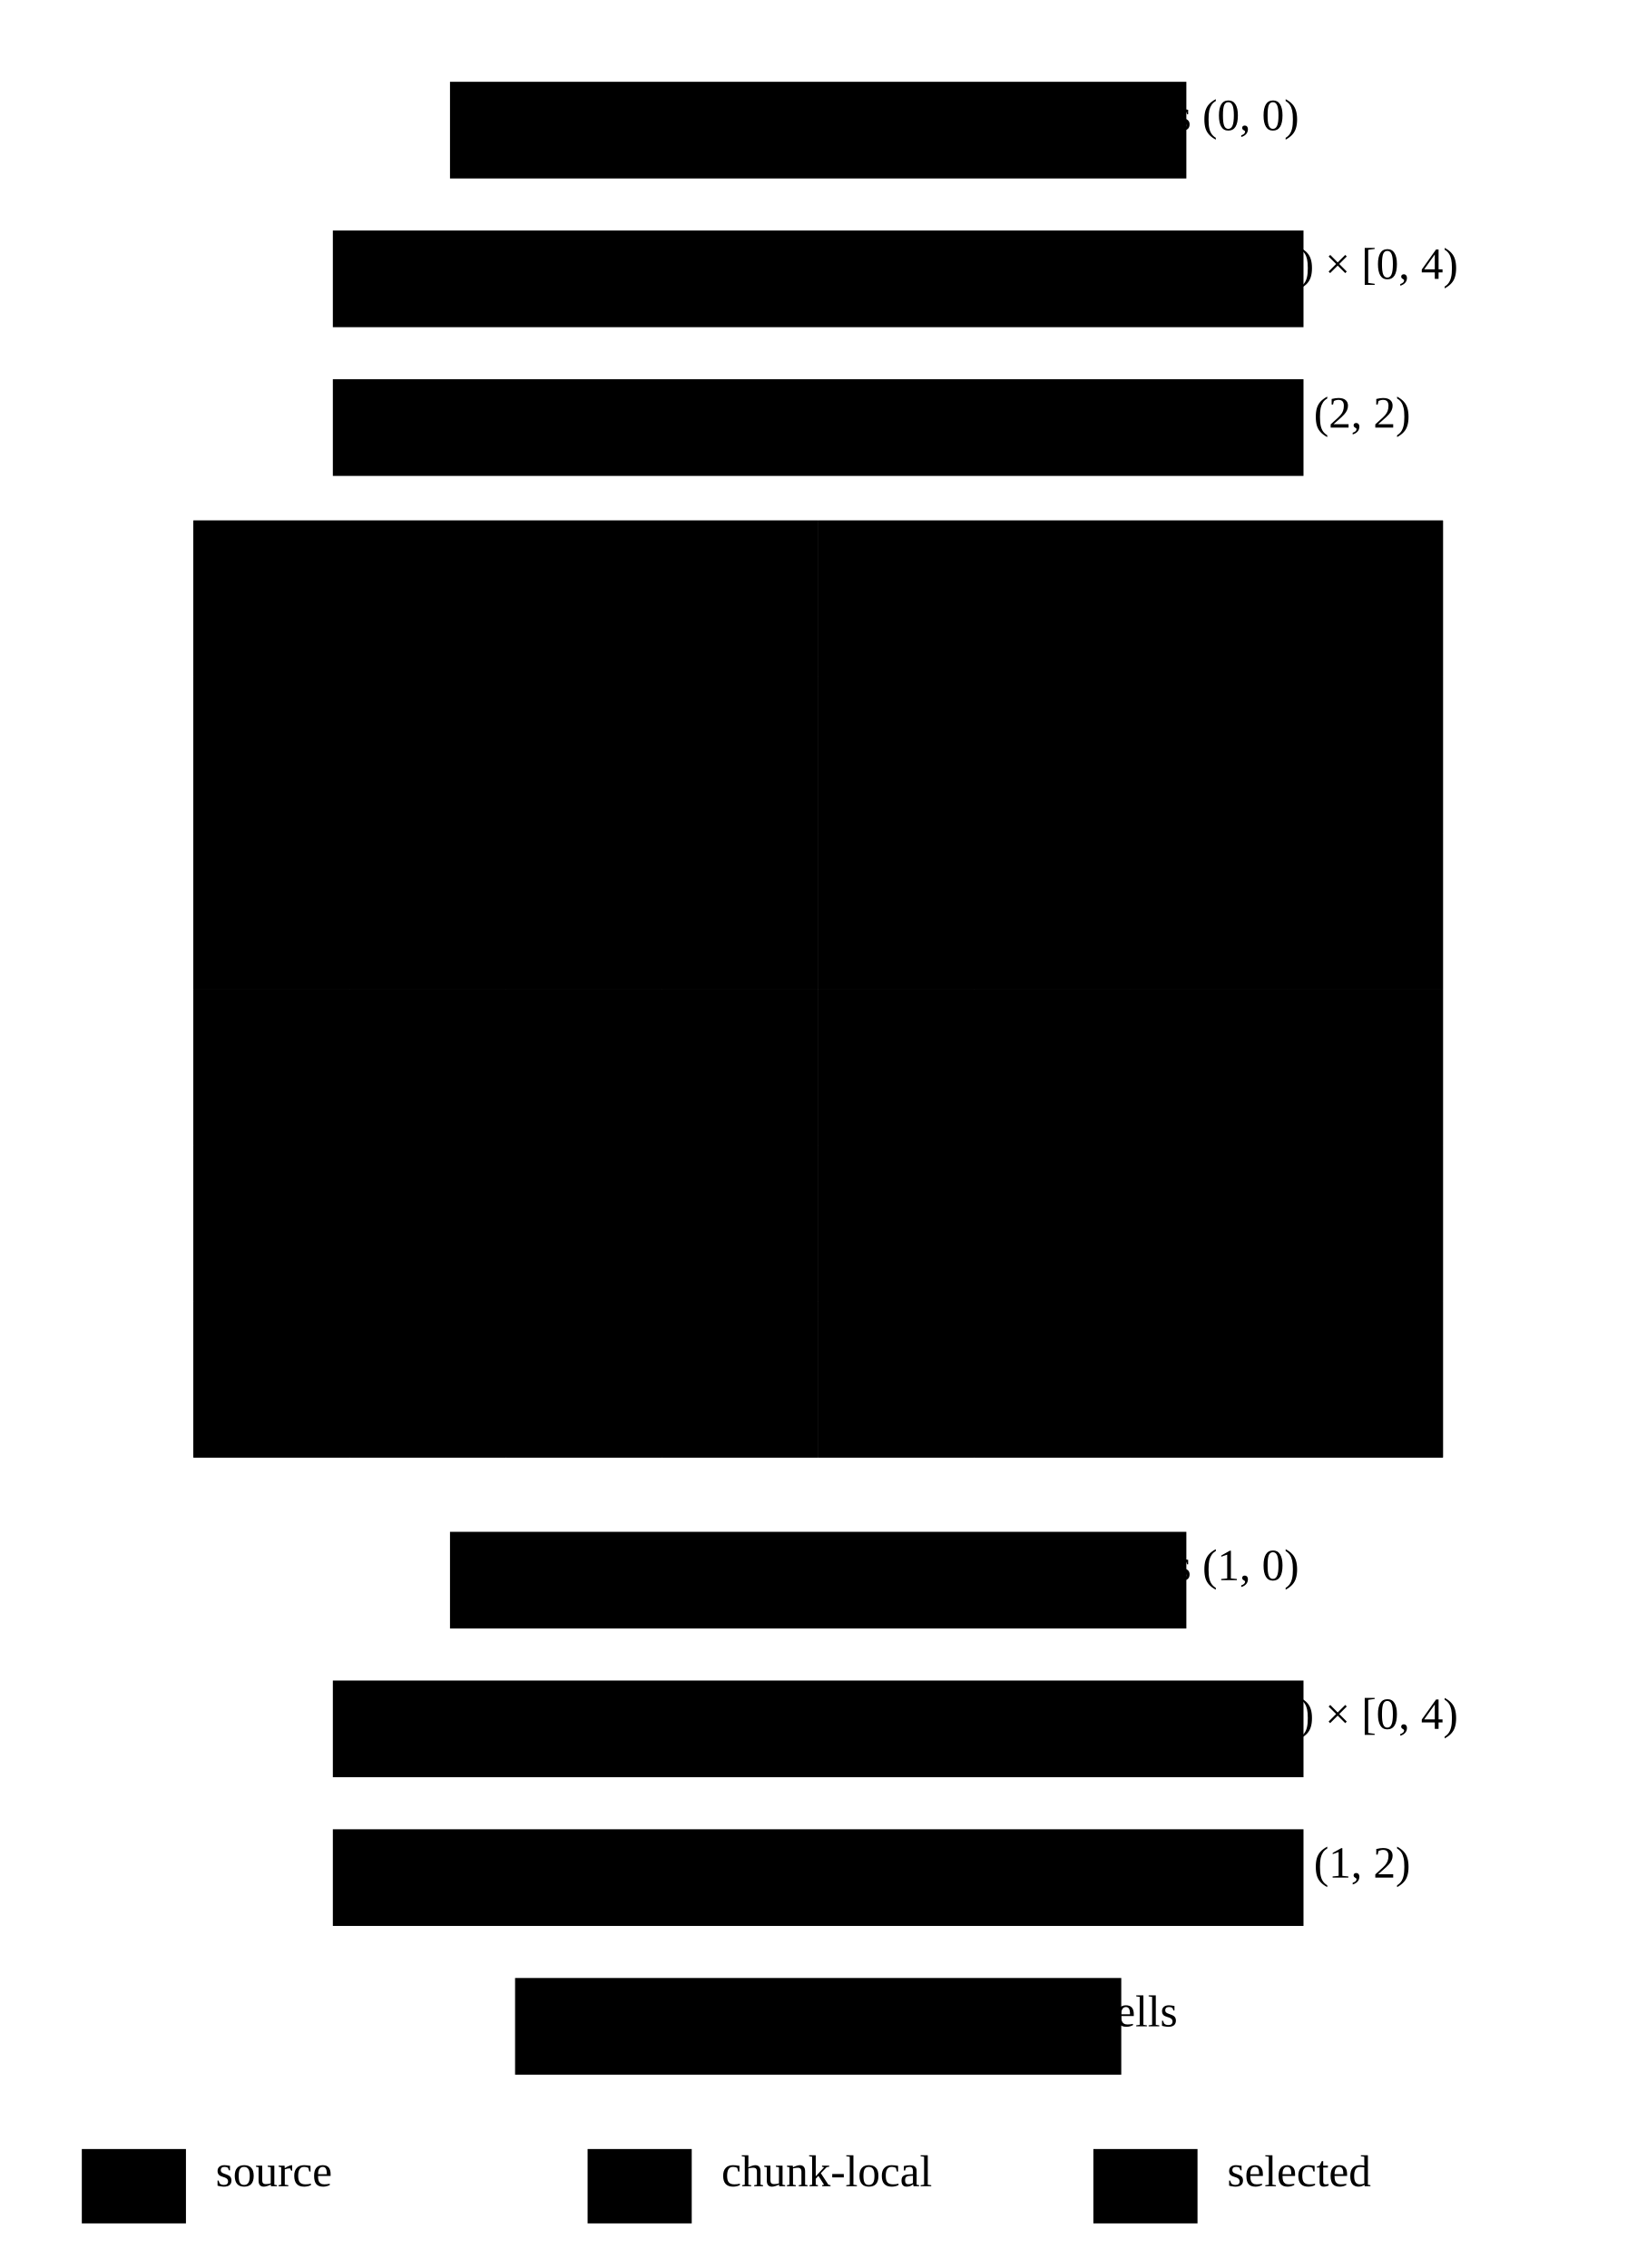
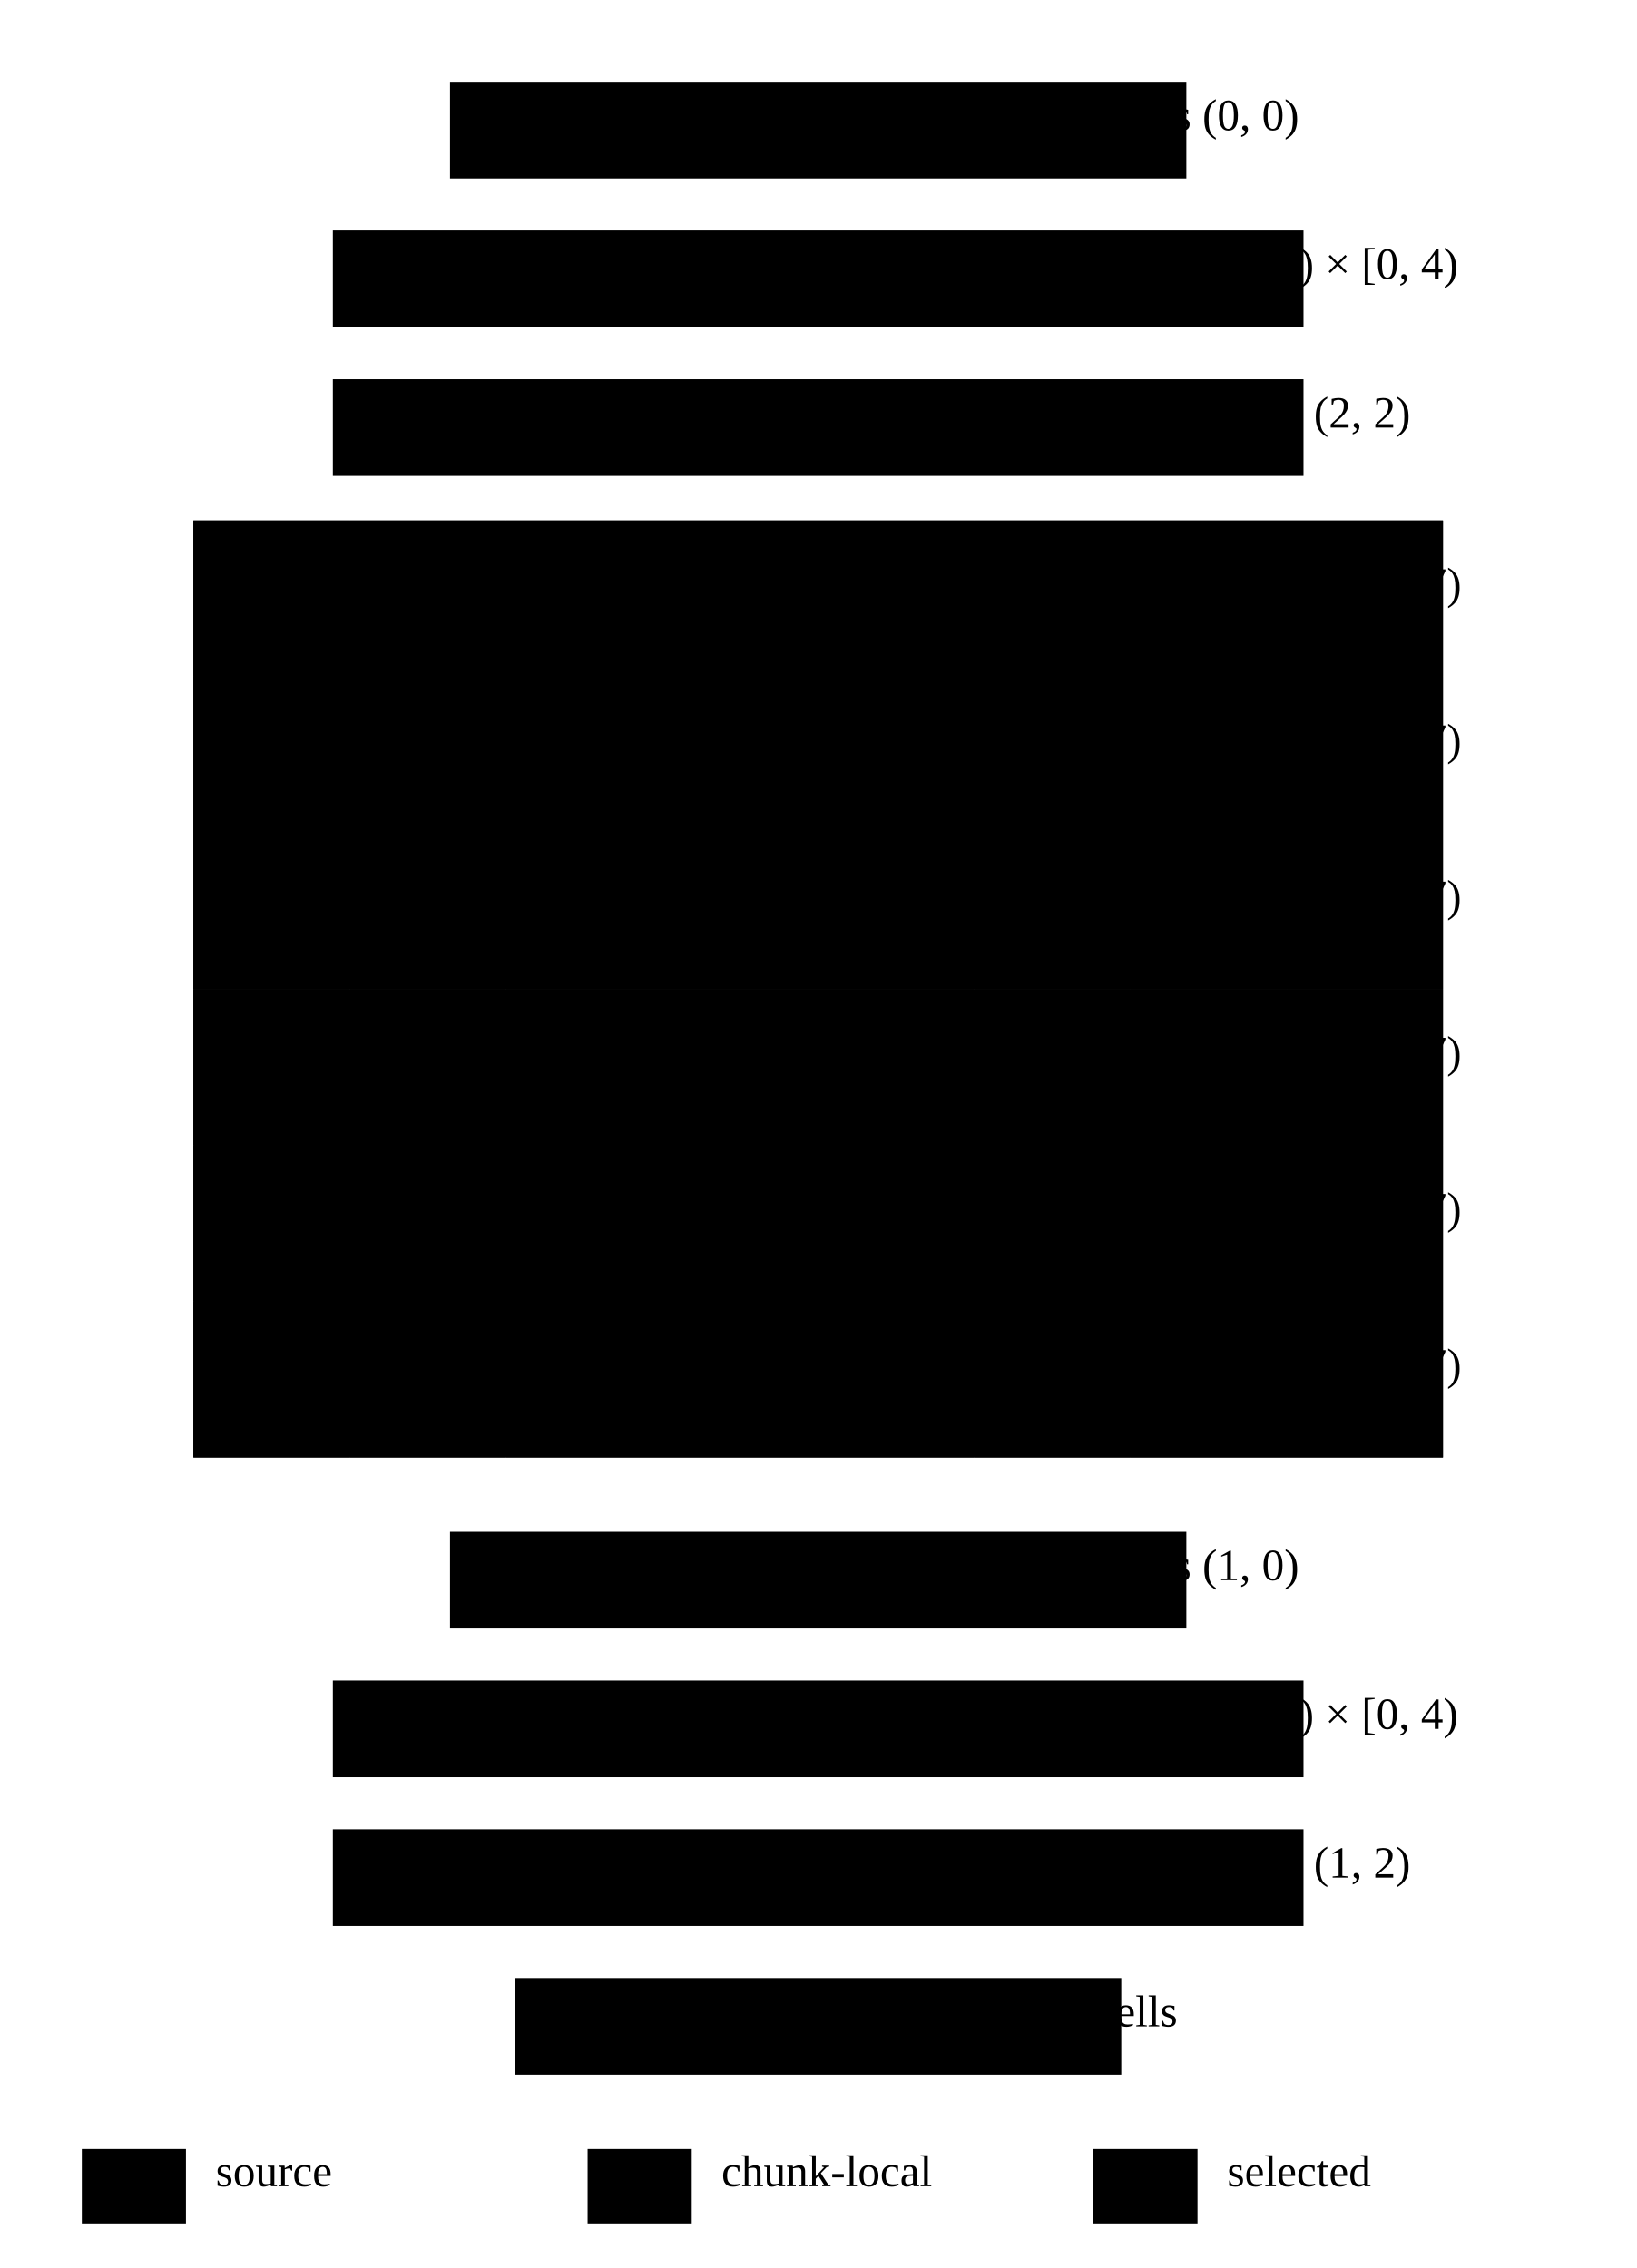
<svg xmlns="http://www.w3.org/2000/svg" aria-labelledby="chunk-overlay-title chunk-overlay-desc" class="zi-figure" role="img" viewBox="0 0 440 610">
  <defs>
    <marker id="chunk-overlay-arrowhead" markerHeight="7" markerWidth="7" orient="auto-start-reverse" refX="6" refY="3.5" viewBox="0 0 7 7">
      <path class="zi-arrowhead" d="M 0 0 L 7 3.5 L 0 7 z" />
    </marker>
  </defs>
  <g aria-label="source" class="zi-role-source" data-non-color-cue="source label + neutral single border" data-semantic-role="source" id="chunk-overlay-chunked-source">
    <rect class="zi-grid-cell" height="42" width="42" x="52" y="140" />
+     <text aria-hidden="true" class="zi-unselected-coordinate-label" x="73.0" y="161.0">(0, 0)</text>
    <rect class="zi-grid-cell" height="42" width="42" x="94" y="140" />
+     <text aria-hidden="true" class="zi-unselected-coordinate-label" x="115.0" y="161.0">(0, 1)</text>
    <rect class="zi-grid-cell" height="42" width="42" x="136" y="140" />
+     <text aria-hidden="true" class="zi-unselected-coordinate-label" x="157.0" y="161.0">(0, 2)</text>
    <rect class="zi-grid-cell" height="42" width="42" x="178" y="140" />
+     <text aria-hidden="true" class="zi-unselected-coordinate-label" x="199.0" y="161.0">(0, 3)</text>
    <rect class="zi-grid-cell" height="42" width="42" x="220" y="140" />
+     <text aria-hidden="true" class="zi-unselected-coordinate-label" x="241.0" y="161.0">(0, 4)</text>
    <rect class="zi-grid-cell" height="42" width="42" x="262" y="140" />
+     <text aria-hidden="true" class="zi-unselected-coordinate-label" x="283.0" y="161.0">(0, 5)</text>
    <rect class="zi-grid-cell" height="42" width="42" x="304" y="140" />
+     <text aria-hidden="true" class="zi-unselected-coordinate-label" x="325.0" y="161.0">(0, 6)</text>
    <rect class="zi-grid-cell" height="42" width="42" x="346" y="140" />
+     <text aria-hidden="true" class="zi-unselected-coordinate-label" x="367.0" y="161.0">(0, 7)</text>
    <rect class="zi-grid-cell" height="42" width="42" x="52" y="182" />
+     <text aria-hidden="true" class="zi-unselected-coordinate-label" x="73.0" y="203.0">(1, 0)</text>
    <rect class="zi-grid-cell" height="42" width="42" x="94" y="182" />
+     <text aria-hidden="true" class="zi-unselected-coordinate-label" x="115.0" y="203.0">(1, 1)</text>
    <g aria-label="selected coordinate (1, 2)" class="zi-role-selected zi-selected-cell" data-non-color-cue="coordinate label + heavy outline" data-semantic-role="selected" id="chunk-overlay-chunked-source-selected-1-2">
      <rect class="zi-grid-cell zi-role-selected" height="42" width="42" x="136" y="182" />
      <text class="zi-selected-coordinate-label" x="157.0" y="203.0">(1, 2)</text>
    </g>
    <rect class="zi-grid-cell" height="42" width="42" x="178" y="182" />
+     <text aria-hidden="true" class="zi-unselected-coordinate-label" x="199.0" y="203.0">(1, 3)</text>
    <rect class="zi-grid-cell" height="42" width="42" x="220" y="182" />
+     <text aria-hidden="true" class="zi-unselected-coordinate-label" x="241.0" y="203.0">(1, 4)</text>
    <rect class="zi-grid-cell" height="42" width="42" x="262" y="182" />
+     <text aria-hidden="true" class="zi-unselected-coordinate-label" x="283.0" y="203.0">(1, 5)</text>
    <rect class="zi-grid-cell" height="42" width="42" x="304" y="182" />
+     <text aria-hidden="true" class="zi-unselected-coordinate-label" x="325.0" y="203.0">(1, 6)</text>
    <rect class="zi-grid-cell" height="42" width="42" x="346" y="182" />
+     <text aria-hidden="true" class="zi-unselected-coordinate-label" x="367.0" y="203.0">(1, 7)</text>
    <rect class="zi-grid-cell" height="42" width="42" x="52" y="224" />
+     <text aria-hidden="true" class="zi-unselected-coordinate-label" x="73.0" y="245.0">(2, 0)</text>
    <rect class="zi-grid-cell" height="42" width="42" x="94" y="224" />
+     <text aria-hidden="true" class="zi-unselected-coordinate-label" x="115.0" y="245.0">(2, 1)</text>
    <g aria-label="selected coordinate (2, 2)" class="zi-role-selected zi-selected-cell" data-non-color-cue="coordinate label + heavy outline" data-semantic-role="selected" id="chunk-overlay-chunked-source-selected-2-2">
      <rect class="zi-grid-cell zi-role-selected" height="42" width="42" x="136" y="224" />
      <text class="zi-selected-coordinate-label" x="157.0" y="245.0">(2, 2)</text>
    </g>
    <rect class="zi-grid-cell" height="42" width="42" x="178" y="224" />
+     <text aria-hidden="true" class="zi-unselected-coordinate-label" x="199.0" y="245.0">(2, 3)</text>
    <rect class="zi-grid-cell" height="42" width="42" x="220" y="224" />
+     <text aria-hidden="true" class="zi-unselected-coordinate-label" x="241.0" y="245.0">(2, 4)</text>
    <rect class="zi-grid-cell" height="42" width="42" x="262" y="224" />
+     <text aria-hidden="true" class="zi-unselected-coordinate-label" x="283.0" y="245.0">(2, 5)</text>
    <rect class="zi-grid-cell" height="42" width="42" x="304" y="224" />
+     <text aria-hidden="true" class="zi-unselected-coordinate-label" x="325.0" y="245.0">(2, 6)</text>
    <rect class="zi-grid-cell" height="42" width="42" x="346" y="224" />
+     <text aria-hidden="true" class="zi-unselected-coordinate-label" x="367.0" y="245.0">(2, 7)</text>
    <rect class="zi-grid-cell" height="42" width="42" x="52" y="266" />
+     <text aria-hidden="true" class="zi-unselected-coordinate-label" x="73.0" y="287.0">(3, 0)</text>
    <rect class="zi-grid-cell" height="42" width="42" x="94" y="266" />
+     <text aria-hidden="true" class="zi-unselected-coordinate-label" x="115.0" y="287.0">(3, 1)</text>
    <g aria-label="selected coordinate (3, 2)" class="zi-role-selected zi-selected-cell" data-non-color-cue="coordinate label + heavy outline" data-semantic-role="selected" id="chunk-overlay-chunked-source-selected-3-2">
      <rect class="zi-grid-cell zi-role-selected" height="42" width="42" x="136" y="266" />
      <text class="zi-selected-coordinate-label" x="157.0" y="287.0">(3, 2)</text>
    </g>
    <rect class="zi-grid-cell" height="42" width="42" x="178" y="266" />
+     <text aria-hidden="true" class="zi-unselected-coordinate-label" x="199.0" y="287.0">(3, 3)</text>
    <rect class="zi-grid-cell" height="42" width="42" x="220" y="266" />
+     <text aria-hidden="true" class="zi-unselected-coordinate-label" x="241.0" y="287.0">(3, 4)</text>
    <rect class="zi-grid-cell" height="42" width="42" x="262" y="266" />
+     <text aria-hidden="true" class="zi-unselected-coordinate-label" x="283.0" y="287.0">(3, 5)</text>
    <rect class="zi-grid-cell" height="42" width="42" x="304" y="266" />
+     <text aria-hidden="true" class="zi-unselected-coordinate-label" x="325.0" y="287.0">(3, 6)</text>
    <rect class="zi-grid-cell" height="42" width="42" x="346" y="266" />
+     <text aria-hidden="true" class="zi-unselected-coordinate-label" x="367.0" y="287.0">(3, 7)</text>
    <rect class="zi-grid-cell" height="42" width="42" x="52" y="308" />
+     <text aria-hidden="true" class="zi-unselected-coordinate-label" x="73.0" y="329.0">(4, 0)</text>
    <rect class="zi-grid-cell" height="42" width="42" x="94" y="308" />
+     <text aria-hidden="true" class="zi-unselected-coordinate-label" x="115.0" y="329.0">(4, 1)</text>
    <g aria-label="selected coordinate (4, 2)" class="zi-role-selected zi-selected-cell" data-non-color-cue="coordinate label + heavy outline" data-semantic-role="selected" id="chunk-overlay-chunked-source-selected-4-2">
      <rect class="zi-grid-cell zi-role-selected" height="42" width="42" x="136" y="308" />
      <text class="zi-selected-coordinate-label" x="157.0" y="329.0">(4, 2)</text>
    </g>
    <rect class="zi-grid-cell" height="42" width="42" x="178" y="308" />
+     <text aria-hidden="true" class="zi-unselected-coordinate-label" x="199.0" y="329.0">(4, 3)</text>
    <rect class="zi-grid-cell" height="42" width="42" x="220" y="308" />
+     <text aria-hidden="true" class="zi-unselected-coordinate-label" x="241.0" y="329.0">(4, 4)</text>
    <rect class="zi-grid-cell" height="42" width="42" x="262" y="308" />
+     <text aria-hidden="true" class="zi-unselected-coordinate-label" x="283.0" y="329.0">(4, 5)</text>
    <rect class="zi-grid-cell" height="42" width="42" x="304" y="308" />
+     <text aria-hidden="true" class="zi-unselected-coordinate-label" x="325.0" y="329.0">(4, 6)</text>
    <rect class="zi-grid-cell" height="42" width="42" x="346" y="308" />
+     <text aria-hidden="true" class="zi-unselected-coordinate-label" x="367.0" y="329.0">(4, 7)</text>
    <rect class="zi-grid-cell" height="42" width="42" x="52" y="350" />
+     <text aria-hidden="true" class="zi-unselected-coordinate-label" x="73.0" y="371.0">(5, 0)</text>
    <rect class="zi-grid-cell" height="42" width="42" x="94" y="350" />
+     <text aria-hidden="true" class="zi-unselected-coordinate-label" x="115.0" y="371.0">(5, 1)</text>
    <rect class="zi-grid-cell" height="42" width="42" x="136" y="350" />
+     <text aria-hidden="true" class="zi-unselected-coordinate-label" x="157.0" y="371.0">(5, 2)</text>
    <rect class="zi-grid-cell" height="42" width="42" x="178" y="350" />
+     <text aria-hidden="true" class="zi-unselected-coordinate-label" x="199.0" y="371.0">(5, 3)</text>
    <rect class="zi-grid-cell" height="42" width="42" x="220" y="350" />
+     <text aria-hidden="true" class="zi-unselected-coordinate-label" x="241.0" y="371.0">(5, 4)</text>
    <rect class="zi-grid-cell" height="42" width="42" x="262" y="350" />
+     <text aria-hidden="true" class="zi-unselected-coordinate-label" x="283.0" y="371.0">(5, 5)</text>
    <rect class="zi-grid-cell" height="42" width="42" x="304" y="350" />
+     <text aria-hidden="true" class="zi-unselected-coordinate-label" x="325.0" y="371.0">(5, 6)</text>
    <rect class="zi-grid-cell" height="42" width="42" x="346" y="350" />
+     <text aria-hidden="true" class="zi-unselected-coordinate-label" x="367.0" y="371.0">(5, 7)</text>
    <rect class="zi-chunk-boundary" height="126" width="168" x="52" y="140" />
    <rect class="zi-chunk-boundary" height="126" width="168" x="220" y="140" />
    <rect class="zi-chunk-boundary" height="126" width="168" x="52" y="266" />
    <rect class="zi-chunk-boundary" height="126" width="168" x="220" y="266" />
  </g>
  <g aria-label="source" class="zi-role-source" data-non-color-cue="source label + neutral single border" data-semantic-role="source" id="chunk-overlay-chunk-zero-coords">
    <rect height="26" width="198" x="121.0" y="22" />
    <text x="220" y="35">global chunk_coords (0, 0)</text>
  </g>
  <g aria-label="source" class="zi-role-source" data-non-color-cue="source label + neutral single border" data-semantic-role="source" id="chunk-overlay-chunk-zero-domain">
    <rect height="26" width="261" x="89.5" y="62" />
    <text x="220" y="75">global chunk_domain [0, 3) × [0, 4)</text>
  </g>
  <g aria-label="chunk-local" class="zi-role-chunk-local" data-non-color-cue="chunk-local label + dashed border" data-semantic-role="chunk-local" id="chunk-overlay-chunk-zero-local">
    <rect height="26" width="261" x="89.5" y="102" />
    <text x="220" y="115">chunk-local selected (1, 2), (2, 2)</text>
  </g>
  <g aria-label="source" class="zi-role-source" data-non-color-cue="source label + neutral single border" data-semantic-role="source" id="chunk-overlay-chunk-one-coords">
    <rect height="26" width="198" x="121.0" y="412" />
    <text x="220" y="425">global chunk_coords (1, 0)</text>
  </g>
  <g aria-label="source" class="zi-role-source" data-non-color-cue="source label + neutral single border" data-semantic-role="source" id="chunk-overlay-chunk-one-domain">
    <rect height="26" width="261" x="89.5" y="452" />
    <text x="220" y="465">global chunk_domain [3, 6) × [0, 4)</text>
  </g>
  <g aria-label="chunk-local" class="zi-role-chunk-local" data-non-color-cue="chunk-local label + dashed border" data-semantic-role="chunk-local" id="chunk-overlay-chunk-one-local">
    <rect height="26" width="261" x="89.5" y="492" />
    <text x="220" y="505">chunk-local selected (0, 2), (1, 2)</text>
  </g>
  <g aria-label="selected" class="zi-role-selected" data-non-color-cue="coordinate label + heavy outline" data-semantic-role="selected" id="chunk-overlay-selection-label">
    <rect height="26" width="163" x="138.5" y="532" />
    <text x="220" y="545">selected global cells</text>
  </g>
  <g aria-label="Visible semantic role legend" class="zi-legend" id="chunk-overlay-legend">
    <g aria-label="source" class="zi-role-source" data-non-color-cue="source label + neutral single border" data-semantic-role="source" id="chunk-overlay-legend-source">
      <rect class="zi-cue-swatch" height="20" width="28" x="22" y="578" />
      <text aria-label="source" class="zi-role-label" data-non-color-cue="source label + neutral single border" data-semantic-role="source" x="58" y="588">source</text>
    </g>
    <g aria-label="chunk-local" class="zi-role-chunk-local" data-non-color-cue="chunk-local label + dashed border" data-semantic-role="chunk-local" id="chunk-overlay-legend-chunk-local">
      <rect class="zi-cue-swatch" height="20" width="28" x="158" y="578" />
      <text aria-label="chunk-local" class="zi-role-label" data-non-color-cue="chunk-local label + dashed border" data-semantic-role="chunk-local" x="194" y="588">chunk-local</text>
    </g>
    <g aria-label="selected" class="zi-role-selected" data-non-color-cue="coordinate label + heavy outline" data-semantic-role="selected" id="chunk-overlay-legend-selected">
      <rect class="zi-cue-swatch" height="20" width="28" x="294" y="578" />
      <text aria-label="selected" class="zi-role-label" data-non-color-cue="coordinate label + heavy outline" data-semantic-role="selected" x="330" y="588">selected</text>
    </g>
  </g>
</svg>
